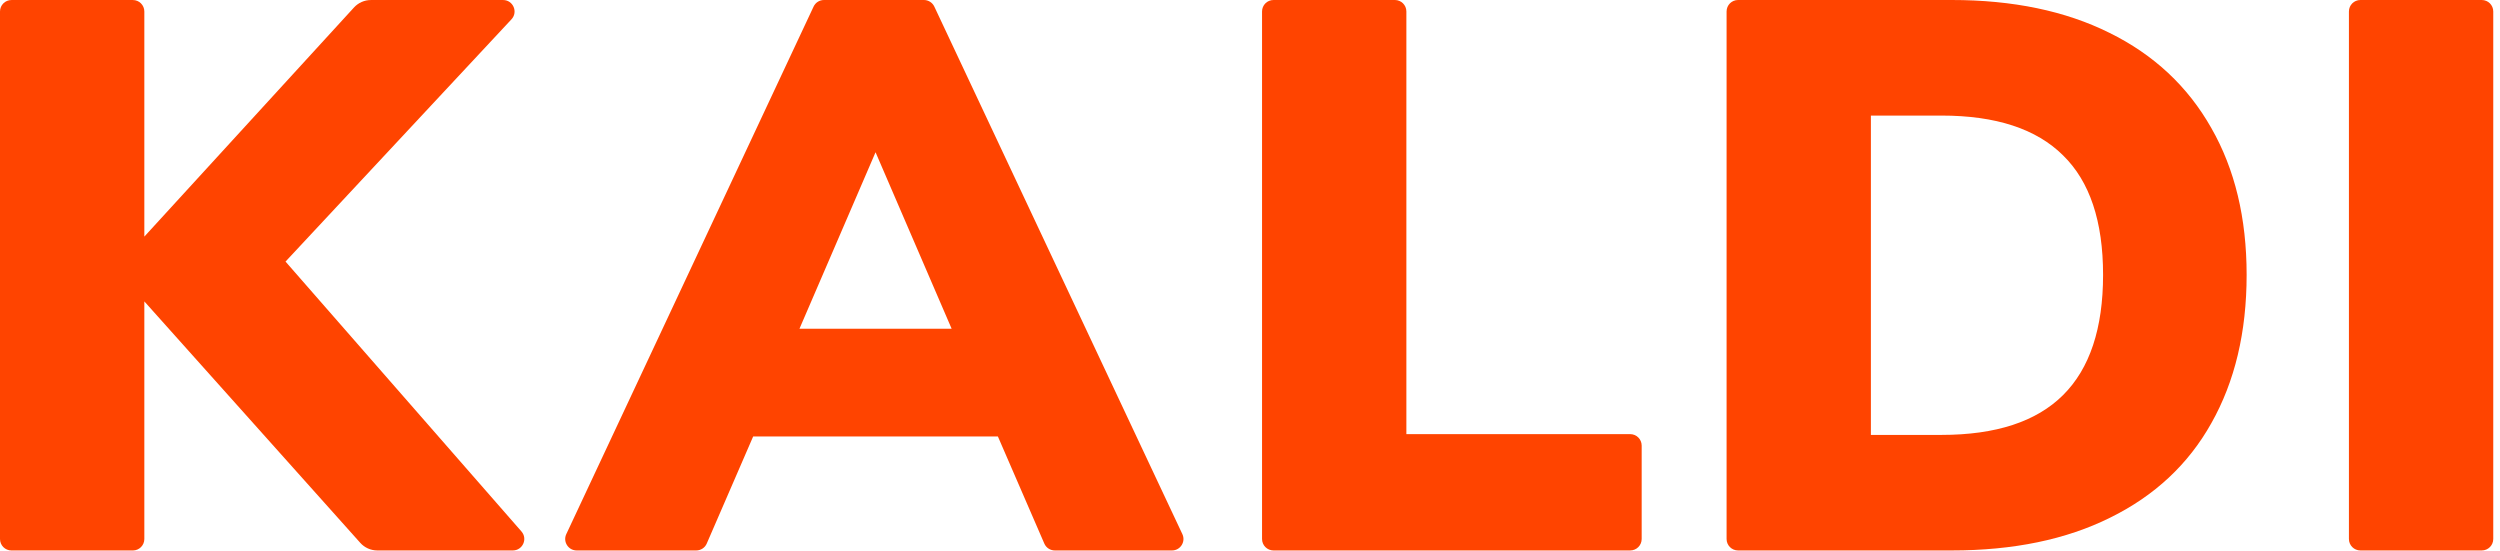
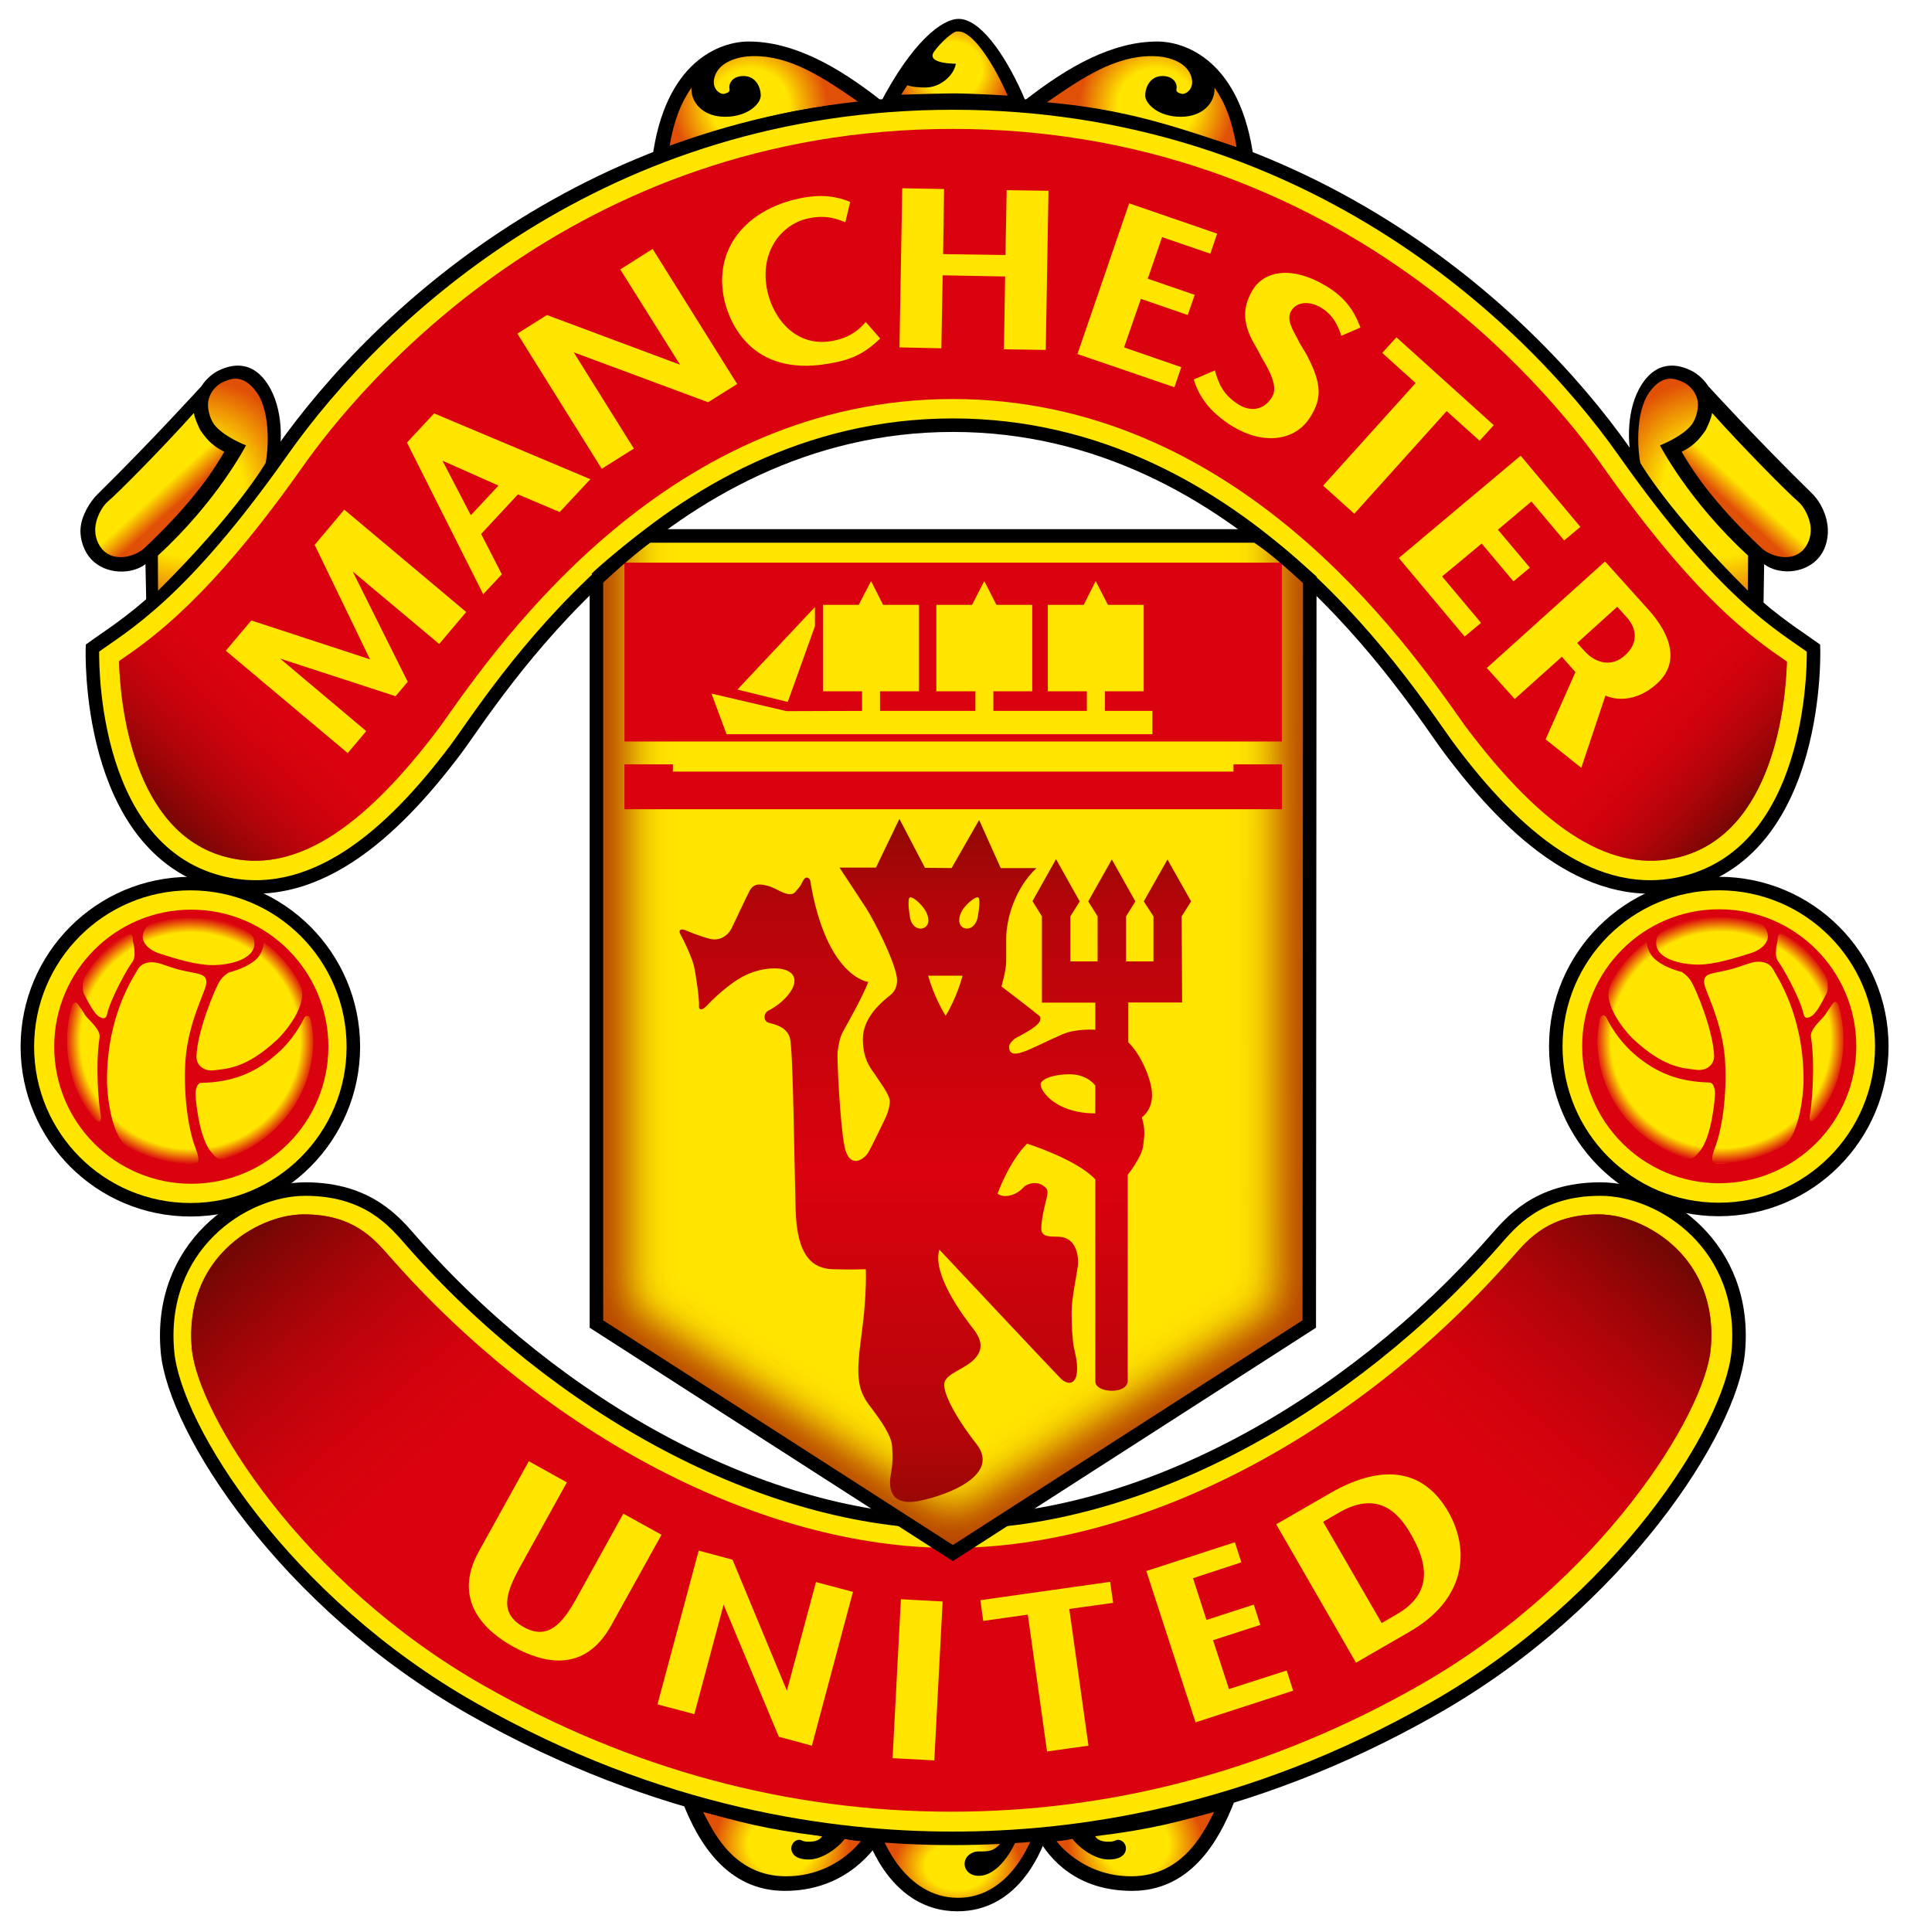
- <svg xmlns="http://www.w3.org/2000/svg" xmlns:xlink="http://www.w3.org/1999/xlink" viewBox="0 0 109 24">
-   <g transform="translate(-1470)">
-     <g style="mix-blend-mode:normal" transform="translate(1470)" fill="#f40">
-       <use xlink:href="#b" style="mix-blend-mode:normal" />
-       <use xlink:href="#c" style="mix-blend-mode:normal" />
-       <use xlink:href="#d" style="mix-blend-mode:normal" />
-       <use xlink:href="#e" style="mix-blend-mode:normal" />
-       <use xlink:href="#f" style="mix-blend-mode:normal" />
-     </g>
+ <svg xmlns="http://www.w3.org/2000/svg" xmlns:xlink="http://www.w3.org/1999/xlink" width="296.143" height="300" id="svg38242" version="1.1">
+   <defs id="defs38244">
+     <linearGradient id="linearGradient41025">
+       <stop id="stop41027" offset="0" style="stop-color:#ffe500;stop-opacity:1" />
+       <stop style="stop-color:#ffe500;stop-opacity:1" offset="0.5" id="stop41029" />
+       <stop id="stop41031" offset="1" style="stop-color:#e15007;stop-opacity:1" />
+     </linearGradient>
+     <linearGradient id="linearGradient39856">
+       <stop style="stop-color:#da030e;stop-opacity:0" offset="0" id="stop39858" />
+       <stop id="stop39864" offset="0.875" style="stop-color:#da020e;stop-opacity:0" />
+       <stop style="stop-color:#da020e;stop-opacity:1" offset="1" id="stop39860" />
+     </linearGradient>
+     <linearGradient id="linearGradient39839">
+       <stop id="stop39841" offset="0" style="stop-color:#740703;stop-opacity:1;" />
+       <stop id="stop39843" offset="1" style="stop-color:#da020e;stop-opacity:0;" />
+     </linearGradient>
+     <linearGradient id="linearGradient39809">
+       <stop style="stop-color:#8f0904;stop-opacity:1;" offset="0" id="stop39811" />
+       <stop id="stop41142" offset="0.25" style="stop-color:#b40509;stop-opacity:1;" />
+       <stop style="stop-color:#da020e;stop-opacity:1" offset="1" id="stop39813" />
+     </linearGradient>
+     <linearGradient xlink:href="#linearGradient39809" id="linearGradient39815" x1="476.07" y1="403.814" x2="476.07" y2="458.881" gradientUnits="userSpaceOnUse" spreadMethod="reflect" />
+     <linearGradient xlink:href="#linearGradient39839" id="linearGradient39837" x1="368.063" y1="470.94" x2="399.483" y2="507.002" gradientUnits="userSpaceOnUse" />
+     <linearGradient xlink:href="#linearGradient39839" id="linearGradient39849" gradientUnits="userSpaceOnUse" x1="368.063" y1="470.94" x2="399.483" y2="507.002" gradientTransform="matrix(-1,0,0,1,957.3576,0)" />
+     <radialGradient xlink:href="#linearGradient39856" id="radialGradient39872" cx="360.507" cy="438.593" fx="360.507" fy="438.593" r="18.756" gradientTransform="matrix(1.040651,0,0,1.02368,-14.65484,-10.38597)" gradientUnits="userSpaceOnUse" />
+     <radialGradient xlink:href="#linearGradient39856" id="radialGradient39876" gradientUnits="userSpaceOnUse" gradientTransform="matrix(1.040651,0,0,1.02368,223.0014,-10.47972)" cx="360.507" cy="438.593" fx="360.507" fy="438.593" r="18.756" />
+     <linearGradient xlink:href="#linearGradient39839" id="linearGradient39886" x1="600.953" y1="404.575" x2="583.949" y2="388.575" gradientUnits="userSpaceOnUse" />
+     <linearGradient xlink:href="#linearGradient39839" id="linearGradient39892" gradientUnits="userSpaceOnUse" x1="600.953" y1="404.575" x2="582.949" y2="385.575" gradientTransform="matrix(-1,0,0,1,957.892,0)" />
+     <radialGradient xlink:href="#linearGradient41025" id="radialGradient41023" cx="446.416" cy="291.627" fx="446.416" fy="291.627" r="14.723" gradientTransform="matrix(0.8145255,0,0,0.7755454,83.80107,67.22931)" gradientUnits="userSpaceOnUse" spreadMethod="pad" />
+     <radialGradient xlink:href="#linearGradient41025" id="radialGradient41037" gradientUnits="userSpaceOnUse" gradientTransform="matrix(-0.8145255,0,0,0.7755454,874.0909,67.22931)" spreadMethod="pad" cx="446.416" cy="291.627" fx="446.416" fy="291.627" r="14.723" />
+     <radialGradient r="8.266" fy="288.519" fx="478.894" cy="288.519" cx="478.894" spreadMethod="pad" gradientTransform="matrix(1.095988,0,0,1.047572,-45.91584,-14.39887)" gradientUnits="userSpaceOnUse" id="radialGradient41055" xlink:href="#linearGradient41025" />
+     <radialGradient xlink:href="#linearGradient41025" id="radialGradient41082" cx="357.14" cy="347.097" fx="357.14" fy="347.097" r="8.529" gradientTransform="matrix(1.087934,-1.905263,1.676021,0.9570332,-610.0406,702.534)" gradientUnits="userSpaceOnUse" />
+     <linearGradient xlink:href="#linearGradient41025" id="linearGradient41090" x1="357.73" y1="346.828" x2="362.279" y2="351.828" gradientUnits="userSpaceOnUse" />
+     <radialGradient xlink:href="#linearGradient41025" id="radialGradient41096" gradientUnits="userSpaceOnUse" gradientTransform="matrix(-1.087934,-1.905263,-1.676021,0.9570332,1567.933,702.534)" cx="357.14" cy="347.097" fx="357.14" fy="347.097" r="8.529" />
+     <linearGradient xlink:href="#linearGradient41025" id="linearGradient41098" gradientUnits="userSpaceOnUse" x1="357.73" y1="346.828" x2="362.279" y2="351.828" gradientTransform="matrix(-1,0,0,1,957.892,0)" />
+     <clipPath clipPathUnits="userSpaceOnUse" id="clipPath41116">
+       <path d="m 423.572,366.835 0,115.767 55.354,35.567 55.349,-35.567 0.082,-115.59 c -1.773,-1.563 -5.455,-4.99 -8.338,-6.783 l -94.442,0 c -2.39,1.678 -7.178,5.718 -8.005,6.607 z" style="fill:#ffe500;fill-opacity:1;stroke:none" id="path41118" />
+     </clipPath>
+     <filter id="filter41136">
+       <feGaussianBlur stdDeviation="3.091" id="feGaussianBlur41138" />
+     </filter>
+     <radialGradient xlink:href="#linearGradient41025" id="radialGradient41150" cx="452.376" cy="563.362" fx="452.376" fy="563.362" r="12.242" gradientTransform="matrix(0.8567882,1.2551433e-7,-1.1285383e-7,0.7703649,64.78565,129.3677)" gradientUnits="userSpaceOnUse" />
+     <radialGradient xlink:href="#linearGradient41025" id="radialGradient41154" gradientUnits="userSpaceOnUse" gradientTransform="matrix(-0.8567882,1.2551433e-7,1.1285383e-7,0.7703649,894.8564,129.3677)" cx="452.376" cy="563.362" fx="452.376" fy="563.362" r="12.242" />
+     <radialGradient xlink:href="#linearGradient41025" id="radialGradient41162" cx="479.625" cy="566.708" fx="479.625" fy="566.708" r="11.666" gradientTransform="matrix(0.8502662,-1.515173e-7,1.1263369e-7,0.6320639,71.816,208.585)" gradientUnits="userSpaceOnUse" />
+   </defs>
+   <g id="layer1" transform="translate(-330.946, -277.008)">
+     <path id="path22" style="fill:#000000;fill-opacity:1;fill-rule:nonzero;stroke:none" d="m 493.57,561.893 c -1.172,3.447 -4.908,11.901 -13.949,11.901 -10.284,0 -13.851,-11.127 -14.024,-11.596 l -0.304,-1.053 c 0,0 8.857,0.736 13.736,0.736 4.866,0 13.205,-0.481 14.554,-0.736 l -0.012,0.749 z" />
+     <path id="path26" style="fill:#000000;fill-opacity:1;fill-rule:nonzero;stroke:none" d="m 520.556,556.407 2.11,0.267 c -2.518,6.578 -7.038,13.949 -15.899,13.949 -8.643,0 -12.905,-5.002 -14.69,-8.347 l -1.51,-0.921 c 0,0 14.887,-0.481 29.989,-4.949" />
+     <path id="path30" style="fill:#000000;fill-opacity:1;fill-rule:nonzero;stroke:none" d="m 438.998,556.407 -2.11,0.267 c 2.505,6.578 7.047,13.949 15.936,13.949 8.593,0 13.225,-5.265 15.134,-8.347 l 1.024,-0.921 c 0,0 -14.863,-0.481 -29.985,-4.949" />
+     <path id="path34" style="fill:url(#radialGradient41162);fill-opacity:1;fill-rule:nonzero;stroke:none" d="m 486.836,562.594 c -1.403,2.007 -2.345,1.905 -4.003,1.905 -0.86,0 -2.094,0.691 -2.082,1.966 0.037,1.004 0.856,1.818 2.201,1.818 3.061,0 5.401,-4.241 6.022,-6.047 0,0 1.794,-0.074 2.316,-0.128 0,0 -3.209,9.593 -11.559,9.593 -8.363,0 -11.773,-9.478 -11.773,-9.478 0,0 7.051,0.428 11.07,0.428 4.031,0 6.598,-0.037 7.808,-0.058" />
+     <path id="path890" style="fill:url(#radialGradient41150);fill-opacity:1;fill-rule:nonzero;stroke:none" d="m 440.134,558.366 c 5.434,1.44 9.317,2.657 18.47,3.768 0,0 -0.292,0.926 -2.283,0.852 -0.761,-0.049 -0.864,-0.239 -1.127,-0.284 -0.588,-0.107 -1.44,0.49 -1.353,1.481 0.09,0.699 0.675,1.567 2.707,1.567 2.032,0 4.398,-1.654 5.595,-3.2 0,0 1.214,0.284 2.476,0.346 0,0 -3.912,5.463 -11.596,5.463 -8.437,0 -11.58,-7.573 -12.888,-9.992" />
+     <path id="path1322" style="fill:#ffe500;stroke:#000000;stroke-width:2.098;stroke-linecap:butt;stroke-linejoin:miter;stroke-miterlimit:3.863;stroke-opacity:1;stroke-dasharray:none;fill-opacity:1" d="m 478.926,513.404 c 29.141,0 61.425,-17.886 84.092,-43.671 2.468,-2.789 6.602,-8.087 16.446,-8.087 9.86,0 22.967,8.988 21.432,25.344 -1.144,11.913 -18.17,38.792 -47.324,55.325 -29.145,16.599 -55.995,20.149 -74.647,20.149 -18.668,0 -45.493,-3.55 -74.655,-20.149 -29.149,-16.533 -46.172,-43.412 -47.307,-55.325 -1.534,-16.356 11.576,-25.344 21.416,-25.344 9.869,0 14.019,5.298 16.479,8.087 22.633,25.784 54.934,43.671 84.067,43.671 z" />
+     <path id="path1326" style="fill:#da020e;fill-opacity:1;fill-rule:nonzero;stroke:none" d="m 478.679,517.369 c -29.322,0 -62.688,-17.302 -87.263,-45.291 -2.501,-2.843 -5.685,-6.5 -13.262,-6.5 -4.426,0 -9.445,2.369 -12.773,6.035 -2.505,2.723 -5.315,7.524 -4.64,14.883 0.975,10.054 16.907,36.073 45.304,52.231 22.888,13.02 47.328,19.598 72.635,19.598 25.332,0 49.771,-6.578 72.66,-19.598 28.388,-16.159 44.345,-42.177 45.283,-52.231 0.703,-7.359 -2.127,-12.16 -4.599,-14.883 -3.344,-3.665 -8.375,-6.035 -12.781,-6.035 -7.61,0 -10.79,3.657 -13.269,6.5 -24.561,27.989 -57.968,45.291 -87.294,45.291 z" />
+     <path id="path6226" style="fill:#000000;fill-opacity:1;fill-rule:nonzero;stroke:none" d="m 604.816,371.406 0.103,-6.796 c 2.094,1.6 6.031,1.625 8.334,-0.831 1.049,-1.119 1.645,-2.851 1.559,-4.632 -0.099,-2.012 -1.012,-4.101 -2.513,-5.574 -8.507,-8.314 -16.064,-16.615 -16.064,-16.615 -0.782,-1.234 -2.003,-2.127 -2.711,-2.431 -1.041,-0.498 -4.743,-2.188 -7.565,2.098 -2.546,3.883 -2.168,9.359 -1.678,11.358 l 7.976,10.872 c 2.731,3.464 10.428,10.831 12.559,12.551" />
+     <path id="path6234" style="fill:#000000;fill-opacity:1;fill-rule:nonzero;stroke:none" d="m 434.325,300.934 c 10.041,-3.373 19.223,-6.162 31.597,-7.257 l 1.876,-1.053 c -6.907,-5.451 -13.768,-9.169 -20.601,-9.169 -4.291,0 -13.02,2.917 -14.966,18.318 l 2.094,-0.839 z" />
+     <path id="path6238" style="fill:#000000;fill-opacity:1;fill-rule:nonzero;stroke:none" d="m 523.547,300.934 c -10.046,-3.373 -19.219,-6.162 -31.581,-7.257 l -1.901,-1.053 c 6.936,-5.451 13.781,-9.169 20.622,-9.169 4.295,0 12.987,2.917 14.974,18.318 l -2.114,-0.839 z" />
+     <path id="path6246" style="fill:#000000;fill-opacity:1;fill-rule:nonzero;stroke:none" d="m 467.58,293.167 c 5.052,-9.712 9.671,-13.225 12.255,-13.225 3.192,0 6.952,5.076 9.906,11.646 l 0.621,1.489 -2.596,-0.202 c -1.703,-0.321 -6.553,-0.383 -8.404,-0.383 -1.901,0 -5.998,0 -8.466,0.23 l -3.316,0.444 z" />
+     <path id="path6270" style="fill:#ffe500;fill-opacity:1;fill-rule:nonzero;stroke:none" d="m 427.747,512.044 -7.314,13.221 c -2.209,3.974 -4.484,6.495 -8.215,4.356 -3.674,-2.077 -2.822,-5.089 -0.568,-9.194 l 7.335,-13.238 -5.915,-3.283 -7.75,13.991 c -4.266,7.701 1.102,12.477 5.307,14.793 4.488,2.485 11.021,4.332 15.249,-3.312 l 7.804,-14.052 -5.932,-3.283 z m 94.055,27.239 -2.464,-7.586 7.339,-2.369 -1.016,-3.155 -7.347,2.382 -2.09,-6.483 7.512,-2.464 -1.012,-3.122 -13.752,4.472 7.643,23.497 15.159,-4.916 -1,-3.135 -8.972,2.88 z m 15.71,-30.408 -8.371,4.825 12.394,21.494 8.338,-4.821 c 8.618,-4.969 9.437,-12.497 6.043,-18.536 -4.085,-7.166 -10.827,-7.331 -18.405,-2.962 m 12.65,6.541 c 3.139,5.5 2.501,9.511 -2.332,12.279 l -2.304,1.341 -9.099,-15.722 2.476,-1.436 c 5.804,-3.336 9.099,-0.366 11.259,3.538 m -66.966,10.071 0.448,3.221 6.919,-0.979 2.991,21.243 6.434,-0.893 -2.982,-21.231 6.816,-0.946 -0.469,-3.266 -20.157,2.851 z m -5.858,0.201 -6.479,-0.354 -1.296,24.682 6.483,0.346 1.292,-24.674 z m -19.672,-3.017 -4.513,16.866 -8.445,-20.342 -5.253,-1.411 -6.401,23.88 5.722,1.518 4.55,-17.006 8.573,20.515 5.138,1.386 6.376,-23.888 -5.747,-1.518 z" />
+     <path id="path7502" style="fill:#ffe500;stroke:none;stroke-width:2.098;stroke-linecap:butt;stroke-linejoin:miter;stroke-miterlimit:3.863;stroke-opacity:1;stroke-dasharray:none;fill-opacity:1" d="m 423.572,366.835 0,115.767 55.354,35.567 55.349,-35.567 0.082,-115.59 c -1.773,-1.563 -5.455,-4.99 -8.338,-6.783 l -94.442,0 c -2.39,1.678 -7.178,5.718 -8.005,6.607 z" />
+     <path id="path41110" style="fill:none;stroke:#b54005;stroke-width:10;stroke-linecap:butt;stroke-linejoin:miter;stroke-miterlimit:3.863;stroke-opacity:1;stroke-dasharray:none;filter:url(#filter41136)" d="m 423.572,319.812 -2e-5,47.023 0,115.767 55.354,35.567 55.349,-35.567 0.082,-162.613" clip-path="url(#clipPath41116)" />
+     <path id="path7506" style="fill:url(#linearGradient39815);fill-opacity:1;fill-rule:nonzero;stroke:none" d="m 501.049,449.895 0,-4.303 c 0,0 -1.144,-1.769 -3.978,-1.769 -2.826,0 -4.517,0.852 -4.517,1.563 0,1.164 2.53,4.509 8.495,4.509 m -22.321,-38.088 4.278,-7.47 3.353,7.47 5.553,0 c -3.34,3.135 -4.706,7.878 -4.706,11.041 l 0,3.447 c 0,1.464 -0.736,3.887 -0.736,3.887 0,0 4.821,3.674 5.562,4.311 0.309,0.243 0.646,0.391 0.424,1.028 -0.383,1.074 -3.657,2.55 -3.99,2.83 -0.74,0.658 -0.934,1.053 -0.74,1.703 0.234,0.625 0.847,0.74 2.102,0.296 1.267,-0.407 3.892,-1.785 6.092,-2.727 2.193,-0.954 5.13,-0.712 5.13,-0.712 l 0,-4.217 -8.293,0 0,-13.398 -1.464,-2.361 3.657,-6.516 3.678,6.557 -1.448,2.32 0,6.997 4.225,0 0,-6.997 -1.456,-2.32 3.669,-6.508 3.653,6.508 -1.444,2.32 0,6.997 4.254,0 0,-6.997 -1.506,-2.32 3.682,-6.508 3.669,6.508 -1.464,2.32 0.07,13.378 -8.359,0 0,6.187 c 1.896,1.781 3.686,5.813 3.686,8.186 0,2.431 -1.584,3.46 -1.584,3.46 0.531,1.909 0.428,2.703 0.202,4.43 -0.202,1.757 -2.394,4.496 -2.394,4.496 l 0,31.976 c 0,2.172 -5.031,1.958 -5.031,0.103 l 0,-31.359 c -2.847,-3.114 -10.597,-5.562 -10.597,-5.562 -2.843,2.843 -4.591,7.779 -4.591,7.779 1.234,0.864 3.155,0 3.879,-0.839 0.712,-0.839 2.172,-1.057 3.015,-0.527 0.827,0.527 1.033,0.728 0.749,1.962 -0.325,1.3 -0.843,3.377 -0.843,4.829 0,1.489 1.674,1.156 2.925,1.267 2.526,0.222 2.941,3.044 2.731,4.62 -0.206,1.584 -0.946,4.945 -0.946,7.034 0,2.069 0.111,4.159 0.317,5.344 0.218,1.144 0.629,2.406 0.514,3.883 -0.128,1.987 -1.349,2.304 -2.616,1.028 -1.251,-1.255 -18.762,-19.923 -18.762,-19.923 -1.164,3.797 3.682,10.272 5.245,12.271 1.576,1.999 1.473,3.468 0.095,4.838 -1.349,1.353 -3.978,2.077 -4.492,3.353 -0.535,1.234 1.255,5.035 4.936,9.749 3.669,4.706 -4.212,7.865 -8.914,8.807 -4.735,0.93 -4.735,-2.32 -4.406,-4.101 0.313,-1.765 0.313,-2.838 0.197,-4.389 -0.103,-1.58 -1.551,-3.768 -3.562,-6.389 -1.987,-2.633 -1.987,-5.027 -1.16,-11.127 0.835,-6.084 0.638,-9.967 0.638,-9.967 0,0 -2.098,0.086 -5.142,0 -3.028,-0.115 -5.541,-1.872 -5.755,-9.219 -0.21,-7.326 -0.383,-24.822 -0.88,-26.657 -0.485,-1.814 -2.448,-2.147 -3.274,-2.39 -0.86,-0.214 -0.901,-1.452 -0.07,-1.896 2.188,-1.065 4.813,-3.752 3.842,-5.422 -0.983,-1.674 -4.838,-1.329 -7.417,-0.066 -2.587,1.251 -5.315,3.998 -6.018,4.747 -0.679,0.74 -1.267,0.74 -1.193,-0.058 0.086,-0.856 -0.477,-4.858 -0.81,-6.245 -0.37,-1.399 -1.621,-4.044 -2.044,-4.743 -0.415,-0.703 0,-0.975 0.708,-0.703 0.679,0.28 2.234,0.926 3.694,1.312 1.473,0.444 2.875,-0.28 3.546,-1.654 0.699,-1.419 2.065,-4.41 2.764,-5.747 0.687,-1.32 1.798,-1.024 2.711,-0.823 0.905,0.214 1.744,0.773 2.579,1.107 0.831,0.346 1.526,0.28 1.822,-0.144 0.284,-0.403 0.629,-0.555 1.131,-1.6 0.49,-1.045 1.098,-0.547 1.177,-0.132 2.501,15.04 9.017,15.731 9.017,15.731 -0.979,2.505 -3.274,6.5 -3.817,7.507 -0.588,0.942 -0.806,2.283 -0.95,3.324 -0.111,1.037 0.362,10.971 1.057,14.612 0.708,3.645 2.933,2.225 3.657,1.111 0.671,-1.111 2.855,-5.734 2.855,-5.734 0,0 0.539,-1.259 0.539,-2.304 0,-1.053 -1.81,-3.336 -2.225,-4.048 -0.432,-0.724 -1.958,-2.11 -1.958,-5.611 0,-3.488 3.143,-5.907 4.274,-6.825 1.119,-0.917 1.119,-2.188 0.967,-2.954 -0.49,-2.699 -3.357,-8.375 -4.735,-10.552 -1.411,-2.168 -4.134,-6.286 -4.134,-6.286 l 5.66,0 3.645,-7.569 3.966,7.602 4.142,0.037 z m -0.917,22.93 c 1.847,-3.052 2.62,-6.224 2.62,-6.224 l -5.34,0 c 0,0 0.856,3.246 2.719,6.224 m -5.562,-15.389 c 0.214,1.563 1.378,2.16 2.263,1.703 0.88,-0.485 0.728,-1.752 0.074,-2.764 -0.625,-0.991 -1.925,-2.098 -2.324,-1.933 -0.407,0.169 -0.152,2.073 -0.012,2.995 m 10.584,-2.995 c -0.383,-0.165 -1.752,0.942 -2.402,1.933 -0.625,1.012 -0.786,2.279 0.103,2.764 0.868,0.457 1.987,-0.152 2.267,-1.703 0.152,-0.921 0.453,-2.826 0.033,-2.995" />
+     <path style="fill:#da020e;fill-opacity:1;fill-rule:nonzero;stroke:none" d="M 96.969 118.688 L 96.969 125.656 L 199.094 125.656 L 199.094 118.688 L 191.562 118.688 L 191.562 119.812 L 104.5 119.812 L 104.5 118.688 L 96.969 118.688 z " transform="translate(330.946,277.008)" id="path7932" />
+     <path d="m 427.92,364.379 102.105,0 0,27.767 -102.105,0 0,-27.767 z" style="fill:#da020e;fill-opacity:1;fill-rule:nonzero;stroke:none" id="path8358" />
+     <path id="path8790" style="fill:#ffe500;fill-opacity:1;fill-rule:nonzero;stroke:none" d="m 445.465,384.085 7.82,1.921 4.221,-11.761 0,-2.978 z m 64.449,6.933 0,-3.622 -7.38,0 0,-3.044 6.031,0 0,-13.427 -5.558,0 -1.901,-3.694 -1.855,3.694 -5.574,0 0,13.427 6.055,0 0,3.044 -14.517,0 0,-3.044 6.039,0 0,-13.427 -5.566,0 -1.88,-3.694 -1.901,3.694 -5.549,0 0,13.427 6.068,0 0,3.044 -14.817,0 0,-3.044 6.051,0 0,-13.427 -5.574,0 -1.863,-3.694 -1.913,3.694 -5.553,0 0,13.427 6.072,0 0,3.044 -11.724,0.037 -11.662,-2.723 2.337,6.308 66.135,0 z" />
+     <path id="path8794" style="fill:url(#radialGradient41023);fill-opacity:1;fill-rule:nonzero;stroke:none" d="m 434.905,299.84 c 9.856,-3.299 17.306,-5.87 29.446,-6.948 -5.595,-3.883 -10.56,-7.17 -16.27,-7.17 -3.003,0 -5.57,1.148 -6.162,3.246 -0.551,1.909 0.954,2.74 1.489,2.612 0.559,-0.144 0.958,-0.309 0.823,-0.827 -0.144,-0.547 0.28,-1.938 2.188,-1.938 1.942,0 2.674,1.798 2.674,3.032 0,1.234 -1.958,3.295 -5.558,3.295 -3.53,0 -5.34,-2.353 -5.204,-4.529 -1.703,2.493 -2.694,5.015 -3.427,9.227" />
+     <path id="path10086" style="fill:#000000;fill-opacity:1;fill-rule:nonzero;stroke:none" d="m 366.223,358.853 8.005,-10.872 c 0.461,-1.999 0.827,-7.47 -1.732,-11.354 -2.797,-4.291 -6.483,-2.596 -7.565,-2.098 -0.683,0.304 -1.925,1.193 -2.69,2.431 0,0 -7.697,8.474 -16.167,16.813 -1.197,1.189 -2.513,3.361 -2.625,5.372 -0.103,1.785 0.617,3.579 1.654,4.698 2.316,2.468 6.364,2.369 8.433,0.765 l 0.144,6.796 c 2.131,-1.715 9.815,-9.087 12.543,-12.551" />
+     <path id="path10094" style="fill:#ffe500;stroke:#000000;stroke-width:2.098;stroke-linecap:butt;stroke-linejoin:miter;stroke-miterlimit:3.863;stroke-opacity:1;stroke-dasharray:none;fill-opacity:1" d="m 478.926,343.031 c 45.579,0 71.512,42.782 77.172,50.294 10.054,13.419 22.362,24.312 36.624,20.712 20.951,-5.36 19.861,-36.394 19.861,-36.394 -5.056,-3.641 -13.67,-8.223 -29.376,-30.486 -15.381,-21.823 -50.187,-54.152 -104.282,-54.152 -54.107,0 -88.905,32.329 -104.249,54.152 -15.722,22.263 -24.365,26.846 -29.372,30.486 0,0 -1.131,31.034 19.836,36.394 14.254,3.599 26.554,-7.294 36.624,-20.712 5.64,-7.512 31.589,-50.294 77.16,-50.294 z" />
+     <path id="path10098" style="fill:#da020e;fill-opacity:1;fill-rule:nonzero;stroke:none" d="m 478.926,338.969 c 43.942,0 70.076,37.274 79.528,50.724 12.508,16.695 23.096,22.997 33.269,20.41 14.702,-3.743 16.529,-23.979 16.726,-30.104 l 0,-0.243 -0.165,-0.128 c -5.183,-3.591 -13.855,-9.544 -28.384,-30.141 -8.668,-12.3 -41.573,-52.462 -100.974,-52.462 -59.381,0 -92.315,40.162 -100.978,52.462 -14.41,20.466 -23.473,26.706 -28.327,30.038 l -0.206,0.169 0.025,0.214 c 0.197,6.138 2.028,26.48 16.693,30.194 10.185,2.587 20.795,-3.715 33.269,-20.41 9.443,-13.45 35.602,-50.724 79.523,-50.724" />
+     <path id="path14986" style="fill:#ffe500;fill-opacity:1;fill-rule:nonzero;stroke:none" d="m 455.054,307.831 c -8.063,1.707 -13.374,7.651 -11.633,15.71 1.012,4.352 4.895,12.362 17.179,9.749 3.41,-0.65 5.253,-2.007 7.038,-3.715 l -2.238,-2.571 c -0.843,0.938 -2.102,2.304 -4.928,2.892 -5.944,1.255 -9.478,-3.554 -10.358,-7.705 -1.308,-6.15 2.275,-10.387 6.323,-11.263 2.892,-0.638 4.644,0.148 5.755,0.58 l 0.037,0 0.753,-3.151 c -1.95,-0.782 -4.291,-1.3 -7.927,-0.527 m 67.431,35.453 c 4.611,2.777 9.642,2.304 11.995,-1.592 1.711,-2.723 1.728,-4.986 -0.329,-9.038 -0.531,-1.148 -1.226,-1.97 -1.691,-3.015 -0.909,-1.695 -1.748,-3.081 -0.967,-4.393 0.864,-1.423 2.863,-1.539 4.673,-0.432 1.896,1.148 2.682,3.044 3.081,4.34 l 2.974,-1.283 c -0.913,-2.444 -2.267,-4.636 -5.36,-6.467 -5.286,-3.184 -9.585,-2.345 -11.374,0.638 -1.814,2.999 -1.3,5.496 0.066,8.055 0,0 0.847,1.452 1.337,2.444 1.197,1.999 2.592,4.521 1.613,6.096 -1.185,1.987 -3.225,2.419 -5.212,1.185 -2.546,-1.604 -3.143,-3.472 -3.674,-5.294 l -3.27,1.399 c 0.72,2.509 2.411,5.109 6.138,7.359 m -35.205,-36.75 -0.185,10.07 -9.684,-0.14 0.144,-10.107 -6.491,-0.119 -0.432,24.711 6.504,0.14 0.206,-11.329 9.7,0.177 -0.185,11.308 6.495,0.099 0.424,-24.711 -6.495,-0.099 z m 92.998,78.467 c 0.045,0.062 3.809,1.921 7.993,-1.835 3.497,-3.143 2.324,-7.45 -1.329,-11.494 l -6.734,-7.483 -18.359,16.545 4.34,4.813 7.31,-6.557 2.11,2.382 -4.628,10.441 5.541,4.426 3.756,-11.239 z m 3.279,-12.172 c 1.72,1.909 1.748,4.175 -0.251,5.936 -1.946,1.794 -4.43,1.382 -6.319,-0.691 l -1.098,-1.23 6.216,-5.615 1.452,1.6 z m -28.652,-6.313 6.15,-5.105 4.932,5.87 2.55,-2.127 -4.961,-5.895 5.204,-4.381 5.08,6.051 2.522,-2.102 -9.28,-11.062 -18.919,15.887 10.218,12.197 2.55,-2.119 -6.047,-7.215 z m -7.092,-37.132 -2.205,2.419 5.183,4.685 -14.365,15.936 4.846,4.356 14.344,-15.94 5.117,4.607 2.197,-2.419 -15.118,-13.645 z m -42.301,1.566 2.616,-7.536 7.277,2.509 1.082,-3.135 -7.289,-2.505 2.217,-6.454 7.499,2.571 1.053,-3.118 -13.662,-4.702 -8.03,23.403 15.056,5.154 1.07,-3.118 -8.89,-3.069 z m -78.238,-12.107 9.28,14.793 -20.663,-7.713 -4.599,2.888 13.102,20.992 4.99,-3.143 -9.342,-14.945 20.877,7.75 4.509,-2.826 -13.127,-20.98 -5.027,3.184 z m -28.903,22.353 -4.225,4.533 11.843,23.551 2.892,-3.093 -3.217,-6.265 5.718,-6.15 6.483,2.748 4.764,-5.101 -24.258,-10.222 z m 9.988,11.214 -4.291,4.607 -4.41,-8.474 8.7,3.867 z m -23.946,3.731 -4.599,5.475 8.593,17.771 -18.429,-6.035 -3.966,4.698 18.935,15.899 2.875,-3.414 -13.382,-11.263 17.936,5.841 1.888,-2.238 -8.552,-17.138 13.439,11.267 4.196,-4.965 -18.935,-15.899 z" />
+     <path id="path15846" style="fill:url(#radialGradient41082);fill-opacity:1;fill-rule:nonzero;stroke:none" d="m 355.487,368.733 -0.021,-5.451 c 9.301,-8.54 13.686,-17.121 13.686,-17.121 0,0 -3.418,-1.288 -4.949,-3.233 -0.757,-1.082 -1.049,-2.559 -0.921,-3.55 0.296,-1.859 1.744,-2.801 2.238,-3.015 1.07,-0.461 3.056,-1.506 5.27,1.539 2.357,3.295 1.736,9.548 1.411,10.988 0,0 -4.336,7.549 -16.714,19.844" />
+     <path id="path16274" style="fill:url(#linearGradient41090);fill-opacity:1;fill-rule:nonzero;stroke:none" d="m 365.779,347.156 c -1.255,2.188 -4.418,7.47 -12.419,14.97 -1.329,1.246 -4.644,2.304 -6.524,0.193 -0.703,-0.819 -1.168,-1.966 -1.098,-3.299 0.09,-1.543 1.016,-3.336 1.946,-4.126 1.613,-1.362 8.486,-8.301 13.374,-13.76 0.136,0.996 0.991,2.662 0.991,2.662 0.675,0.93 1.497,2.267 3.731,3.361" />
+     <path d="m 478.679,517.369 c -29.322,0 -62.688,-17.302 -87.263,-45.291 -2.501,-2.843 -5.685,-6.5 -13.262,-6.5 -4.426,0 -9.445,2.369 -12.773,6.035 -2.505,2.723 -5.315,7.524 -4.64,14.883 0.975,10.054 16.907,36.073 45.304,52.231 22.888,13.02 47.328,19.598 72.635,19.598" style="fill:url(#linearGradient39837);fill-opacity:1;fill-rule:nonzero;stroke:none" id="path39821" />
+     <path id="path39847" style="fill:url(#linearGradient39849);fill-opacity:1;fill-rule:nonzero;stroke:none" d="m 478.679,517.369 c 29.322,0 62.688,-17.302 87.263,-45.291 2.501,-2.843 5.685,-6.5 13.262,-6.5 4.426,0 9.445,2.369 12.773,6.035 2.505,2.723 5.315,7.524 4.64,14.883 -0.975,10.054 -16.907,36.073 -45.304,52.231 -22.888,13.02 -47.328,19.598 -72.635,19.598" />
+     <path d="m 558.453,389.693 c 12.508,16.695 23.096,22.997 33.269,20.41 14.702,-3.743 16.529,-23.979 16.726,-30.104 l 0,-0.243 -0.165,-0.128 c -5.183,-3.591 -13.855,-9.544 -28.384,-30.141" style="fill:url(#linearGradient39886);fill-opacity:1;fill-rule:nonzero;stroke:none" id="path39878" />
+     <path id="path39888" style="fill:url(#linearGradient39892);fill-opacity:1;fill-rule:nonzero;stroke:none" d="m 399.439,389.693 c -12.508,16.695 -23.096,22.997 -33.269,20.41 -14.702,-3.743 -16.529,-23.979 -16.726,-30.104 l 0,-0.243 0.165,-0.128 c 5.183,-3.591 13.855,-9.544 28.384,-30.141" />
+     <path d="m 522.987,299.84 c -9.856,-3.299 -17.306,-5.87 -29.446,-6.948 5.595,-3.883 10.56,-7.17 16.27,-7.17 3.003,0 5.57,1.148 6.162,3.246 0.551,1.909 -0.954,2.74 -1.489,2.612 -0.559,-0.144 -0.958,-0.309 -0.823,-0.827 0.144,-0.547 -0.28,-1.938 -2.188,-1.938 -1.942,0 -2.674,1.798 -2.674,3.032 0,1.234 1.958,3.295 5.558,3.295 3.53,0 5.34,-2.353 5.204,-4.529 1.703,2.493 2.694,5.015 3.427,9.227" style="fill:url(#radialGradient41037);fill-opacity:1;fill-rule:nonzero;stroke:none" id="path41035" />
+     <path id="path9646-8" d="m 479.388,286.902 c -0.309,1.884 -2.476,3.69 -4.669,3.69 l 0,0 c -2.197,0 -2.855,-0.354 -2.855,-0.354 l 0,0 c -0.333,0.518 -0.625,0.917 -0.971,1.477 l 0,0 c 1.991,-0.078 6.611,-0.206 8.462,-0.206 l 0,0 c 1.847,0 6.969,0.267 8.071,0.346 l 0,0 c -1.781,-4.175 -5.216,-9.955 -7.59,-9.955 l 0,0 c -0.082,0 -0.185,-0.008 -0.313,-0.008 l 0,0 c -0.555,0 -2.479,1.668 -3.51,3.132 -1.354,1.924 3.374,1.878 3.374,1.878 z" style="fill:url(#radialGradient41055);fill-opacity:1" />
+     <path d="m 602.405,368.733 0.021,-5.451 c -9.301,-8.54 -13.686,-17.121 -13.686,-17.121 0,0 3.418,-1.288 4.949,-3.233 0.757,-1.082 1.049,-2.559 0.921,-3.55 -0.296,-1.859 -1.744,-2.801 -2.238,-3.015 -1.07,-0.461 -3.056,-1.506 -5.27,1.539 -2.357,3.295 -1.736,9.548 -1.411,10.988 0,0 4.336,7.549 16.714,19.844" style="fill:url(#radialGradient41096);fill-opacity:1;fill-rule:nonzero;stroke:none" id="path41092" />
+     <path d="m 592.113,347.156 c 1.255,2.188 4.418,7.47 12.419,14.97 1.329,1.246 4.644,2.304 6.524,0.193 0.703,-0.819 1.168,-1.966 1.098,-3.299 -0.09,-1.543 -1.016,-3.336 -1.946,-4.126 -1.613,-1.362 -8.486,-8.301 -13.374,-13.76 -0.136,0.996 -0.991,2.662 -0.991,2.662 -0.675,0.93 -1.497,2.267 -3.731,3.361" style="fill:url(#linearGradient41098);fill-opacity:1;fill-rule:nonzero;stroke:none" id="path41094" />
+     <path d="m 423.572,366.835 0,115.767 55.354,35.567 55.349,-35.567 0.082,-115.59 c -1.773,-1.563 -5.455,-4.99 -8.338,-6.783 l -94.442,0 c -2.39,1.678 -7.178,5.718 -8.005,6.607 z" style="fill:none;stroke:#000000;stroke-width:2.098;stroke-linecap:butt;stroke-linejoin:miter;stroke-miterlimit:3.863;stroke-opacity:1;stroke-dasharray:none;fill-opacity:1" id="path41140" />
+     <path d="m 519.508,558.366 c -5.434,1.44 -9.317,2.657 -18.47,3.768 0,0 0.292,0.926 2.283,0.852 0.761,-0.049 0.864,-0.239 1.127,-0.284 0.588,-0.107 1.44,0.49 1.353,1.481 -0.09,0.699 -0.675,1.567 -2.707,1.567 -2.032,0 -4.398,-1.654 -5.595,-3.2 0,0 -1.214,0.284 -2.476,0.346 0,0 3.912,5.463 11.596,5.463 8.437,0 11.58,-7.573 12.888,-9.992" style="fill:url(#radialGradient41154);fill-opacity:1;fill-rule:nonzero;stroke:none" id="path41152" />
+     <path id="path6214" style="fill:#ffe500;stroke:#000000;stroke-width:2.098;stroke-linecap:butt;stroke-linejoin:miter;stroke-miterlimit:3.863;stroke-opacity:1;stroke-dasharray:none;fill-opacity:1" d="m 335.194,439.535 c 0,-13.966 11.333,-25.324 25.316,-25.324 13.986,0 25.311,11.358 25.311,25.324 0,13.991 -11.325,25.324 -25.311,25.324 -13.982,0 -25.316,-11.333 -25.316,-25.324 z" />
+     <path d="m 340.989,438.593 c 0,-10.589 8.739,-19.2 19.52,-19.2 10.784,0 19.517,8.611 19.517,19.2 0,10.607 -8.732,19.2 -19.517,19.2 -10.781,0 -19.52,-8.593 -19.52,-19.2 z" style="fill:url(#radialGradient39872);fill-opacity:1;stroke:none" id="path39854" />
+     <path id="path17130" style="fill:#da020e;fill-opacity:1;fill-rule:nonzero;stroke:none" d="m 365.886,456.94 c -1.111,0.354 -1.592,-0.424 -2.098,-0.983 -1.97,-2.267 -2.476,-8.301 -2.476,-9.099 0,-0.802 0.296,-1.682 0.86,-1.703 4.751,-0.09 8.145,-1.469 11.259,-4.056 3.11,-2.542 4.459,-5.459 4.735,-5.977 0.272,-0.576 0.917,-0.473 1.037,0.325 0.132,0.666 0.383,1.863 0.383,3.159 0,8.696 -5.862,15.801 -13.699,18.335 m -5.015,0.786 c -0.136,0 -0.288,0.017 -0.415,0.017 -3.501,0 -7.355,-1.337 -9.638,-2.637 -2.365,-1.288 -3.254,-7.359 -3.254,-10.428 0,-9.992 4.097,-15.94 4.764,-17.109 0.65,-1.185 2.114,-1.308 3.188,-1.02 1.111,0.321 1.506,0.514 2.785,0.893 0.666,0.218 2.02,0.494 3.036,0.675 1.016,0.243 2.11,0.457 1.452,2.353 -0.65,1.901 -2.863,6.467 -3.085,11.88 -0.214,4.899 0.436,9.766 1.543,12.756 0.728,1.933 0.728,2.657 -0.374,2.62 m -14.464,-22.81 c -0.934,-0.494 -2.057,-2.904 -2.435,-3.608 -0.255,-0.506 -0.255,-1.954 0.111,-2.571 1.563,-2.736 3.78,-5.27 6.635,-6.59 0.35,-0.152 0.839,-0.181 0.839,0.658 0,0.448 0.243,1.148 0.251,1.592 0,0.448 0.189,1.366 -0.378,2.09 -0.596,0.728 -3.151,5.257 -3.805,7.795 -0.107,0.568 -0.28,1.164 -1.218,0.633 m -0.527,16.035 c -2.649,-2.616 -4.537,-7.355 -4.537,-12.345 0,-1.938 0.288,-3.793 0.802,-5.553 0,0 0.473,-0.79 0.884,-0.119 0.317,0.494 0.753,0.991 1.107,1.65 0.395,0.658 2.444,2.217 2.271,3.488 -0.716,4.669 -0.074,10.872 0.148,11.917 0.197,1.033 -0.086,1.473 -0.675,0.963 m 8.363,-30.433 c 1.962,-0.65 4.056,-1.016 6.212,-1.016 3.279,0 6.463,0.596 9.12,2.291 0.683,0.444 0.876,0.963 0.876,1.732 0,2.505 -3.916,3.344 -6.508,3.344 -2.608,0 -5.817,-1.033 -8.087,-1.752 -2.263,-0.708 -2.756,-2.016 -2.756,-2.612 0,-0.572 0.44,-1.757 1.144,-1.987 m 17.681,2.785 c 0.35,0.284 1.275,1.033 1.275,1.033 1.826,1.666 3.476,3.567 4.435,5.846 1.197,2.871 -2.518,7.219 -3.608,8.223 -4.92,4.62 -8.001,4.533 -9.745,4.784 -1.744,0.255 -2.875,-0.839 -2.83,-2.151 0.111,-3.842 2.847,-10.465 3.632,-11.712 0.502,-0.802 1.374,-1.3 1.374,-1.3 1.826,-0.506 3.599,-1.267 4.517,-2.312 0.897,-1.061 0.95,-2.411 0.95,-2.411 m -11.28,-5.047 c -11.761,0 -21.284,9.527 -21.284,21.28 0,11.761 9.523,21.284 21.284,21.284 11.753,0 21.296,-9.523 21.296,-21.284 0,-11.753 -9.544,-21.28 -21.296,-21.28" />
+     <path id="path6190" style="fill:#ffe500;stroke:#000000;stroke-width:2.098;stroke-linecap:butt;stroke-linejoin:miter;stroke-miterlimit:3.863;stroke-opacity:1;stroke-dasharray:none;fill-opacity:1" d="m 572.561,439.486 c 0,-13.966 11.333,-25.283 25.316,-25.283 13.991,0 25.316,11.317 25.316,25.283 0,13.991 -11.325,25.328 -25.316,25.328 -13.982,0 -25.316,-11.337 -25.316,-25.328 z" />
+     <path id="path17562" style="fill:#da020e;fill-opacity:1;fill-rule:nonzero;stroke:none" d="m 612.702,450.863 c -0.555,0.547 -0.868,0.07 -0.634,-0.954 0.193,-1.016 0.839,-7.24 0.119,-11.909 -0.177,-1.267 1.884,-2.822 2.263,-3.488 0.378,-0.654 0.81,-1.164 1.115,-1.641 0.424,-0.691 0.872,0.082 0.872,0.082 0.543,1.781 0.806,3.645 0.806,5.574 0,5.006 -1.913,9.729 -4.541,12.337 m -1.715,-16.648 c -0.658,-2.53 -3.229,-7.08 -3.809,-7.804 -0.584,-0.699 -0.399,-1.629 -0.391,-2.077 0,-0.444 0.255,-1.156 0.255,-1.617 0,-0.802 0.485,-0.786 0.831,-0.634 2.871,1.32 5.076,3.817 6.656,6.578 0.35,0.629 0.358,2.069 0.099,2.559 -0.37,0.708 -1.485,3.118 -2.439,3.628 -0.954,0.522 -1.094,-0.086 -1.201,-0.633 m -3.196,20.819 c -2.287,1.279 -6.142,2.629 -9.659,2.629 l -0.407,0 c -1.082,0.029 -1.107,-0.724 -0.366,-2.649 1.074,-2.966 1.744,-7.853 1.522,-12.74 -0.222,-5.438 -2.406,-9.955 -3.085,-11.868 -0.658,-1.896 0.44,-2.127 1.469,-2.341 1.02,-0.202 2.369,-0.498 3.04,-0.712 1.259,-0.383 1.666,-0.576 2.777,-0.893 1.082,-0.28 2.538,-0.14 3.2,1.016 0.65,1.185 4.755,7.17 4.755,17.138 0,3.052 -0.897,9.116 -3.246,10.42 m -15.068,1.826 c -7.857,-2.546 -13.707,-9.647 -13.707,-18.335 0,-1.279 0.251,-2.464 0.354,-3.155 0.152,-0.798 0.753,-0.93 1.053,-0.341 0.276,0.535 1.641,3.447 4.735,5.998 3.135,2.567 6.495,3.97 11.276,4.068 0.58,0.029 0.852,0.88 0.852,1.699 0,0.81 -0.49,6.833 -2.452,9.083 -0.522,0.576 -1.024,1.366 -2.11,0.983 m -11.74,-26.747 c 0.934,-2.279 2.592,-4.212 4.418,-5.841 0,0 0.905,-0.765 1.255,-1.033 0,0 0.074,1.362 0.983,2.382 0.905,1.028 2.662,1.835 4.488,2.316 0,0 0.86,0.522 1.374,1.325 0.81,1.209 3.525,7.824 3.645,11.695 0.033,1.316 -1.086,2.411 -2.834,2.16 -1.752,-0.234 -4.825,-0.181 -9.741,-4.776 -1.086,-1.008 -4.801,-5.348 -3.587,-8.227 m 8.03,-8.392 c 2.694,-1.703 5.837,-2.3 9.12,-2.3 2.172,0 4.237,0.37 6.216,1.02 0.728,0.226 1.156,1.399 1.156,1.987 0,0.58 -0.481,1.905 -2.76,2.616 -2.271,0.699 -5.467,1.744 -8.071,1.744 -2.62,0 -6.524,-0.852 -6.524,-3.344 0,-0.753 0.189,-1.3 0.864,-1.724 m 8.918,-3.521 c -11.749,0 -21.276,9.531 -21.276,21.255 0,11.79 9.527,21.284 21.276,21.284 11.769,0 21.296,-9.494 21.296,-21.284 0,-11.724 -9.527,-21.255 -21.296,-21.255" />
+     <path id="path39874" style="fill:url(#radialGradient39876);fill-opacity:1;stroke:none" d="m 578.646,438.5 c 0,-10.589 8.739,-19.2 19.52,-19.2 10.784,0 19.517,8.611 19.517,19.2 0,10.607 -8.732,19.2 -19.517,19.2 -10.781,0 -19.52,-8.593 -19.52,-19.2 z" />
  </g>
-   <defs>
-     <path id="b" d="M22.735 23.171c.283.323.053.829-.376.829h-5.907c-.285 0-.556-.121-.745-.333l-9.414-10.526v10.36c0 .276-.224.5-.5.5h-5.293c-.276 0-.5-.224-.5-.5v-23c0-.276.224-.5.5-.5h5.293c.276 0 .5.224.5.5v9.815l9.141-9.99c.19-.207.457-.325.738-.325h5.762c.437 0 .664.521.366.841l-9.851 10.563 10.287 11.767z" />
-     <path id="c" d="M45.991 24c-.199 0-.38-.118-.459-.301l-2.024-4.669h-10.67l-2.024 4.669c-.079.183-.259.301-.459.301h-5.212c-.366 0-.608-.381-.453-.712l10.782-23c.082-.176.259-.288.453-.288h4.358c.194 0 .37.112.453.287l10.815 23c.156.332-.086.713-.452.713h-5.108zm-11.135-9.668h6.635l-3.317-7.694-3.317 7.694z" />
-     <path id="d" d="M55.525 24c-.276 0-.5-.224-.5-.5v-23c0-.276.224-.5.5-.5h5.293c.276 0 .5.224.5.5v18.428h9.759c.276 0 .5.224.5.5v4.072c0 .276-.224.5-.5.5h-15.552z" />
-     <path id="e" d="M75.279.5c0-.276.224-.5.5-.5h9.315c2.667 0 4.959.477 6.874 1.43 1.938.953 3.42 2.338 4.446 4.153 1.026 1.793 1.539 3.926 1.539 6.4 0 2.496-.513 4.652-1.539 6.468-1.003 1.793-2.474 3.166-4.412 4.119-1.915.953-4.218 1.43-6.908 1.43h-9.315c-.276 0-.5-.224-.5-.5v-23zm9.37 18.462c2.371 0 4.138-.579 5.301-1.736 1.163-1.157 1.744-2.905 1.744-5.242 0-2.338-.581-4.074-1.744-5.209-1.163-1.157-2.93-1.736-5.301-1.736h-3.078v13.923h3.078z" />
-     <path id="f" d="M102.913 24c-.276 0-.5-.224-.5-.5v-23c0-.276.224-.5.5-.5h5.293c.276 0 .5.224.5.5v23c0 .276-.224.5-.5.5h-5.293z" />
-   </defs>
</svg>
